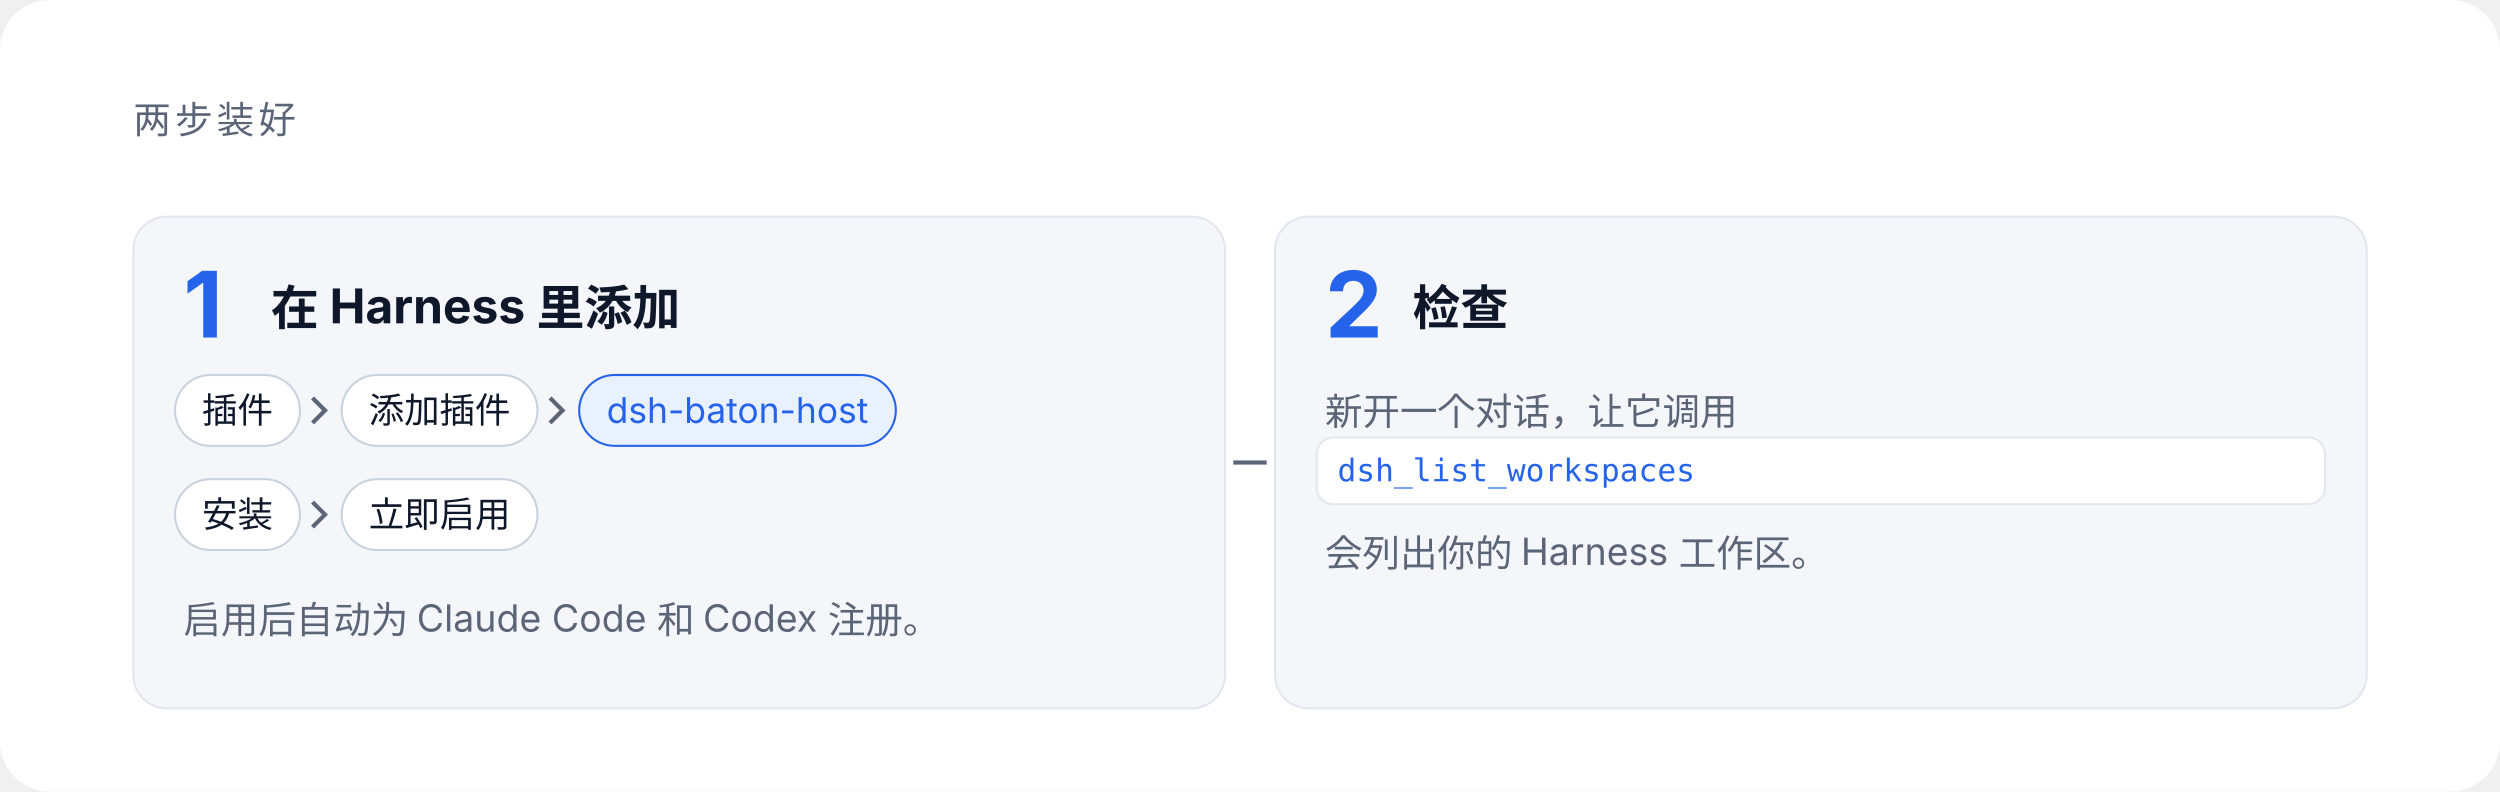
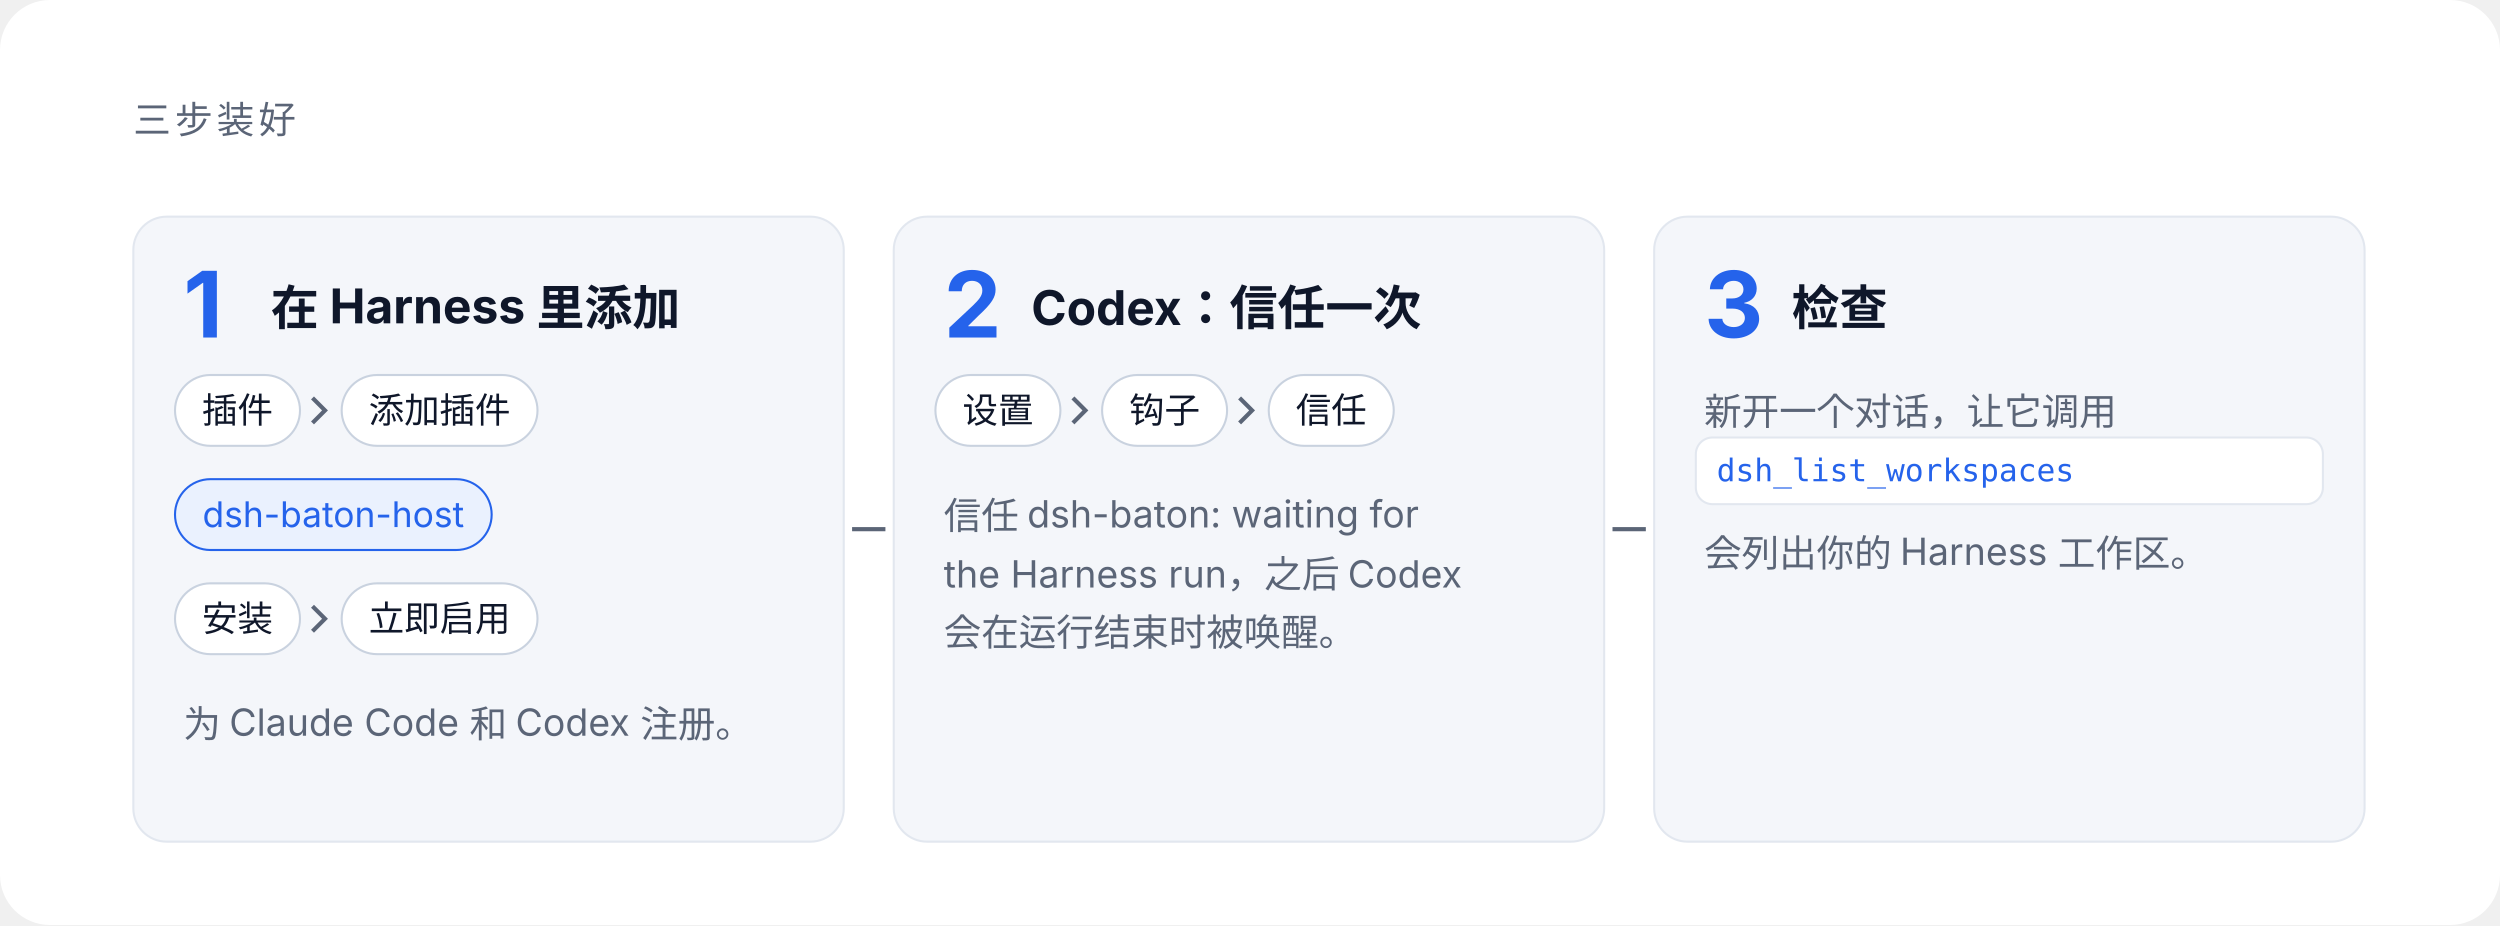
- <svg xmlns="http://www.w3.org/2000/svg" width="1200" height="380" viewBox="0 0 1200 380" role="img" aria-labelledby="title desc">
-   <rect width="1200" height="380" rx="24" fill="#FFFFFF" />
-   <text x="64" y="64" font-family="ui-monospace, SFMono-Regular, Menlo, Consolas, &quot;Microsoft YaHei&quot;, &quot;PingFang SC&quot;, monospace" font-size="18" fill="#5B6577" letter-spacing="2">两步装好</text>
-   <rect x="64" y="104" width="524" height="236" rx="16" fill="#F4F6FA" stroke="#E2E7EF" stroke-width="1" />
+ <svg xmlns="http://www.w3.org/2000/svg" width="1200" height="444" viewBox="0 0 1200 444" role="img" aria-labelledby="title desc">
+   <rect width="1200" height="444" rx="24" fill="#FFFFFF" />
+   <text x="64" y="64" font-family="ui-monospace, SFMono-Regular, Menlo, Consolas, &quot;Microsoft YaHei&quot;, &quot;PingFang SC&quot;, monospace" font-size="18" fill="#5B6577" letter-spacing="2">三步装好</text>
+   <rect x="64" y="104" width="341" height="300" rx="16" fill="#F4F6FA" stroke="#E2E7EF" stroke-width="1" />
  <text x="88" y="162" font-family="&quot;Microsoft YaHei&quot;, &quot;PingFang SC&quot;, -apple-system, BlinkMacSystemFont, &quot;Segoe UI&quot;, &quot;PingFang SC&quot;, &quot;Microsoft YaHei&quot;, sans-serif" font-size="44" fill="#2563EB" font-weight="700">1</text>
  <text x="130" y="156" font-family="&quot;Microsoft YaHei&quot;, &quot;PingFang SC&quot;, -apple-system, BlinkMacSystemFont, &quot;Segoe UI&quot;, &quot;PingFang SC&quot;, &quot;Microsoft YaHei&quot;, sans-serif" font-size="23" fill="#0F172A" font-weight="700">在 Harness 里添加</text>
  <rect x="84" y="180" width="60" height="34" rx="17" fill="#FFFFFF" stroke="#C9D2DF" stroke-width="1" />
  <text x="114.0" y="203" font-family="&quot;Microsoft YaHei&quot;, &quot;PingFang SC&quot;, -apple-system, BlinkMacSystemFont, &quot;Segoe UI&quot;, &quot;PingFang SC&quot;, &quot;Microsoft YaHei&quot;, sans-serif" font-size="17" fill="#0F172A" text-anchor="middle">插件</text>
  <path d="M150 191 l6 6 l-6 6" stroke="#5B6577" stroke-width="2" fill="none" />
  <rect x="164" y="180" width="94" height="34" rx="17" fill="#FFFFFF" stroke="#C9D2DF" stroke-width="1" />
  <text x="211.0" y="203" font-family="&quot;Microsoft YaHei&quot;, &quot;PingFang SC&quot;, -apple-system, BlinkMacSystemFont, &quot;Segoe UI&quot;, &quot;PingFang SC&quot;, &quot;Microsoft YaHei&quot;, sans-serif" font-size="17" fill="#0F172A" text-anchor="middle">添加插件</text>
-   <path d="M264 191 l6 6 l-6 6" stroke="#5B6577" stroke-width="2" fill="none" />
-   <rect x="278" y="180" width="152" height="34" rx="17" fill="#EAF1FE" stroke="#2563EB" stroke-width="1" />
-   <text x="354.0" y="203" font-family="&quot;Microsoft YaHei&quot;, &quot;PingFang SC&quot;, -apple-system, BlinkMacSystemFont, &quot;Segoe UI&quot;, &quot;PingFang SC&quot;, &quot;Microsoft YaHei&quot;, sans-serif" font-size="17" fill="#2563EB" text-anchor="middle">dsh-baton-host</text>
-   <rect x="84" y="230" width="60" height="34" rx="17" fill="#FFFFFF" stroke="#C9D2DF" stroke-width="1" />
-   <text x="114.0" y="253" font-family="&quot;Microsoft YaHei&quot;, &quot;PingFang SC&quot;, -apple-system, BlinkMacSystemFont, &quot;Segoe UI&quot;, &quot;PingFang SC&quot;, &quot;Microsoft YaHei&quot;, sans-serif" font-size="17" fill="#0F172A" text-anchor="middle">安装</text>
-   <path d="M150 241 l6 6 l-6 6" stroke="#5B6577" stroke-width="2" fill="none" />
-   <rect x="164" y="230" width="94" height="34" rx="17" fill="#FFFFFF" stroke="#C9D2DF" stroke-width="1" />
-   <text x="211.0" y="253" font-family="&quot;Microsoft YaHei&quot;, &quot;PingFang SC&quot;, -apple-system, BlinkMacSystemFont, &quot;Segoe UI&quot;, &quot;PingFang SC&quot;, &quot;Microsoft YaHei&quot;, sans-serif" font-size="17" fill="#0F172A" text-anchor="middle">立即启用</text>
-   <text x="88" y="304" font-family="&quot;Microsoft YaHei&quot;, &quot;PingFang SC&quot;, -apple-system, BlinkMacSystemFont, &quot;Segoe UI&quot;, &quot;PingFang SC&quot;, &quot;Microsoft YaHei&quot;, sans-serif" font-size="18" fill="#5B6577">启用后自动为 Claude Code 和 Codex 注册。</text>
-   <path d="M592 222.0 h16" stroke="#5B6577" stroke-width="2" />
-   <rect x="612" y="104" width="524" height="236" rx="16" fill="#F4F6FA" stroke="#E2E7EF" stroke-width="1" />
-   <text x="636" y="162" font-family="&quot;Microsoft YaHei&quot;, &quot;PingFang SC&quot;, -apple-system, BlinkMacSystemFont, &quot;Segoe UI&quot;, &quot;PingFang SC&quot;, &quot;Microsoft YaHei&quot;, sans-serif" font-size="44" fill="#2563EB" font-weight="700">2</text>
-   <text x="678" y="156" font-family="&quot;Microsoft YaHei&quot;, &quot;PingFang SC&quot;, -apple-system, BlinkMacSystemFont, &quot;Segoe UI&quot;, &quot;PingFang SC&quot;, &quot;Microsoft YaHei&quot;, sans-serif" font-size="23" fill="#0F172A" font-weight="700">检查</text>
-   <text x="636" y="204" font-family="&quot;Microsoft YaHei&quot;, &quot;PingFang SC&quot;, -apple-system, BlinkMacSystemFont, &quot;Segoe UI&quot;, &quot;PingFang SC&quot;, &quot;Microsoft YaHei&quot;, sans-serif" font-size="18" fill="#5B6577">新开一个对话，让它调用</text>
-   <rect x="632" y="210" width="484" height="32" rx="8" fill="#FFFFFF" stroke="#E2E7EF" stroke-width="1" />
-   <text x="642" y="231" font-family="ui-monospace, SFMono-Regular, Menlo, Consolas, &quot;Microsoft YaHei&quot;, &quot;PingFang SC&quot;, monospace" font-size="15" fill="#2563EB">dsh_list_workspaces</text>
-   <text x="636" y="272" font-family="&quot;Microsoft YaHei&quot;, &quot;PingFang SC&quot;, -apple-system, BlinkMacSystemFont, &quot;Segoe UI&quot;, &quot;PingFang SC&quot;, &quot;Microsoft YaHei&quot;, sans-serif" font-size="18" fill="#5B6577">会列出你的 Harness 工作区。</text>
+   <rect x="84" y="230" width="152" height="34" rx="17" fill="#EAF1FE" stroke="#2563EB" stroke-width="1" />
+   <text x="160.0" y="253" font-family="&quot;Microsoft YaHei&quot;, &quot;PingFang SC&quot;, -apple-system, BlinkMacSystemFont, &quot;Segoe UI&quot;, &quot;PingFang SC&quot;, &quot;Microsoft YaHei&quot;, sans-serif" font-size="17" fill="#2563EB" text-anchor="middle">dsh-baton-host</text>
+   <rect x="84" y="280" width="60" height="34" rx="17" fill="#FFFFFF" stroke="#C9D2DF" stroke-width="1" />
+   <text x="114.0" y="303" font-family="&quot;Microsoft YaHei&quot;, &quot;PingFang SC&quot;, -apple-system, BlinkMacSystemFont, &quot;Segoe UI&quot;, &quot;PingFang SC&quot;, &quot;Microsoft YaHei&quot;, sans-serif" font-size="17" fill="#0F172A" text-anchor="middle">安装</text>
+   <path d="M150 291 l6 6 l-6 6" stroke="#5B6577" stroke-width="2" fill="none" />
+   <rect x="164" y="280" width="94" height="34" rx="17" fill="#FFFFFF" stroke="#C9D2DF" stroke-width="1" />
+   <text x="211.0" y="303" font-family="&quot;Microsoft YaHei&quot;, &quot;PingFang SC&quot;, -apple-system, BlinkMacSystemFont, &quot;Segoe UI&quot;, &quot;PingFang SC&quot;, &quot;Microsoft YaHei&quot;, sans-serif" font-size="17" fill="#0F172A" text-anchor="middle">立即启用</text>
+   <text x="88" y="354" font-family="&quot;Microsoft YaHei&quot;, &quot;PingFang SC&quot;, -apple-system, BlinkMacSystemFont, &quot;Segoe UI&quot;, &quot;PingFang SC&quot;, &quot;Microsoft YaHei&quot;, sans-serif" font-size="18" fill="#5B6577">为 Claude Code 和 Codex 注册。</text>
+   <path d="M409 254.0 h16" stroke="#5B6577" stroke-width="2" />
+   <rect x="429" y="104" width="341" height="300" rx="16" fill="#F4F6FA" stroke="#E2E7EF" stroke-width="1" />
+   <text x="453" y="162" font-family="&quot;Microsoft YaHei&quot;, &quot;PingFang SC&quot;, -apple-system, BlinkMacSystemFont, &quot;Segoe UI&quot;, &quot;PingFang SC&quot;, &quot;Microsoft YaHei&quot;, sans-serif" font-size="44" fill="#2563EB" font-weight="700">2</text>
+   <text x="495" y="156" font-family="&quot;Microsoft YaHei&quot;, &quot;PingFang SC&quot;, -apple-system, BlinkMacSystemFont, &quot;Segoe UI&quot;, &quot;PingFang SC&quot;, &quot;Microsoft YaHei&quot;, sans-serif" font-size="23" fill="#0F172A" font-weight="700">Codex：信任一次</text>
+   <rect x="449" y="180" width="60" height="34" rx="17" fill="#FFFFFF" stroke="#C9D2DF" stroke-width="1" />
+   <text x="479.0" y="203" font-family="&quot;Microsoft YaHei&quot;, &quot;PingFang SC&quot;, -apple-system, BlinkMacSystemFont, &quot;Segoe UI&quot;, &quot;PingFang SC&quot;, &quot;Microsoft YaHei&quot;, sans-serif" font-size="17" fill="#0F172A" text-anchor="middle">设置</text>
+   <path d="M515 191 l6 6 l-6 6" stroke="#5B6577" stroke-width="2" fill="none" />
+   <rect x="529" y="180" width="60" height="34" rx="17" fill="#FFFFFF" stroke="#C9D2DF" stroke-width="1" />
+   <text x="559.0" y="203" font-family="&quot;Microsoft YaHei&quot;, &quot;PingFang SC&quot;, -apple-system, BlinkMacSystemFont, &quot;Segoe UI&quot;, &quot;PingFang SC&quot;, &quot;Microsoft YaHei&quot;, sans-serif" font-size="17" fill="#0F172A" text-anchor="middle">钩子</text>
+   <path d="M595 191 l6 6 l-6 6" stroke="#5B6577" stroke-width="2" fill="none" />
+   <rect x="609" y="180" width="60" height="34" rx="17" fill="#FFFFFF" stroke="#C9D2DF" stroke-width="1" />
+   <text x="639.0" y="203" font-family="&quot;Microsoft YaHei&quot;, &quot;PingFang SC&quot;, -apple-system, BlinkMacSystemFont, &quot;Segoe UI&quot;, &quot;PingFang SC&quot;, &quot;Microsoft YaHei&quot;, sans-serif" font-size="17" fill="#0F172A" text-anchor="middle">信任</text>
+   <text x="453" y="254" font-family="&quot;Microsoft YaHei&quot;, &quot;PingFang SC&quot;, -apple-system, BlinkMacSystemFont, &quot;Segoe UI&quot;, &quot;PingFang SC&quot;, &quot;Microsoft YaHei&quot;, sans-serif" font-size="18" fill="#5B6577">信任 dsh-baton: waiting for</text>
+   <text x="453" y="282" font-family="&quot;Microsoft YaHei&quot;, &quot;PingFang SC&quot;, -apple-system, BlinkMacSystemFont, &quot;Segoe UI&quot;, &quot;PingFang SC&quot;, &quot;Microsoft YaHei&quot;, sans-serif" font-size="18" fill="#5B6577">the Harness run，之后 Codex</text>
+   <text x="453" y="310" font-family="&quot;Microsoft YaHei&quot;, &quot;PingFang SC&quot;, -apple-system, BlinkMacSystemFont, &quot;Segoe UI&quot;, &quot;PingFang SC&quot;, &quot;Microsoft YaHei&quot;, sans-serif" font-size="18" fill="#5B6577">会在运行结束时被唤醒。</text>
+   <path d="M774 254.0 h16" stroke="#5B6577" stroke-width="2" />
+   <rect x="794" y="104" width="341" height="300" rx="16" fill="#F4F6FA" stroke="#E2E7EF" stroke-width="1" />
+   <text x="818" y="162" font-family="&quot;Microsoft YaHei&quot;, &quot;PingFang SC&quot;, -apple-system, BlinkMacSystemFont, &quot;Segoe UI&quot;, &quot;PingFang SC&quot;, &quot;Microsoft YaHei&quot;, sans-serif" font-size="44" fill="#2563EB" font-weight="700">3</text>
+   <text x="860" y="156" font-family="&quot;Microsoft YaHei&quot;, &quot;PingFang SC&quot;, -apple-system, BlinkMacSystemFont, &quot;Segoe UI&quot;, &quot;PingFang SC&quot;, &quot;Microsoft YaHei&quot;, sans-serif" font-size="23" fill="#0F172A" font-weight="700">检查</text>
+   <text x="818" y="204" font-family="&quot;Microsoft YaHei&quot;, &quot;PingFang SC&quot;, -apple-system, BlinkMacSystemFont, &quot;Segoe UI&quot;, &quot;PingFang SC&quot;, &quot;Microsoft YaHei&quot;, sans-serif" font-size="18" fill="#5B6577">新开一个对话，让它调用</text>
+   <rect x="814" y="210" width="301" height="32" rx="8" fill="#FFFFFF" stroke="#E2E7EF" stroke-width="1" />
+   <text x="824" y="231" font-family="ui-monospace, SFMono-Regular, Menlo, Consolas, &quot;Microsoft YaHei&quot;, &quot;PingFang SC&quot;, monospace" font-size="15" fill="#2563EB">dsh_list_workspaces</text>
+   <text x="818" y="272" font-family="&quot;Microsoft YaHei&quot;, &quot;PingFang SC&quot;, -apple-system, BlinkMacSystemFont, &quot;Segoe UI&quot;, &quot;PingFang SC&quot;, &quot;Microsoft YaHei&quot;, sans-serif" font-size="18" fill="#5B6577">会列出你的 Harness 工作区。</text>
</svg>
